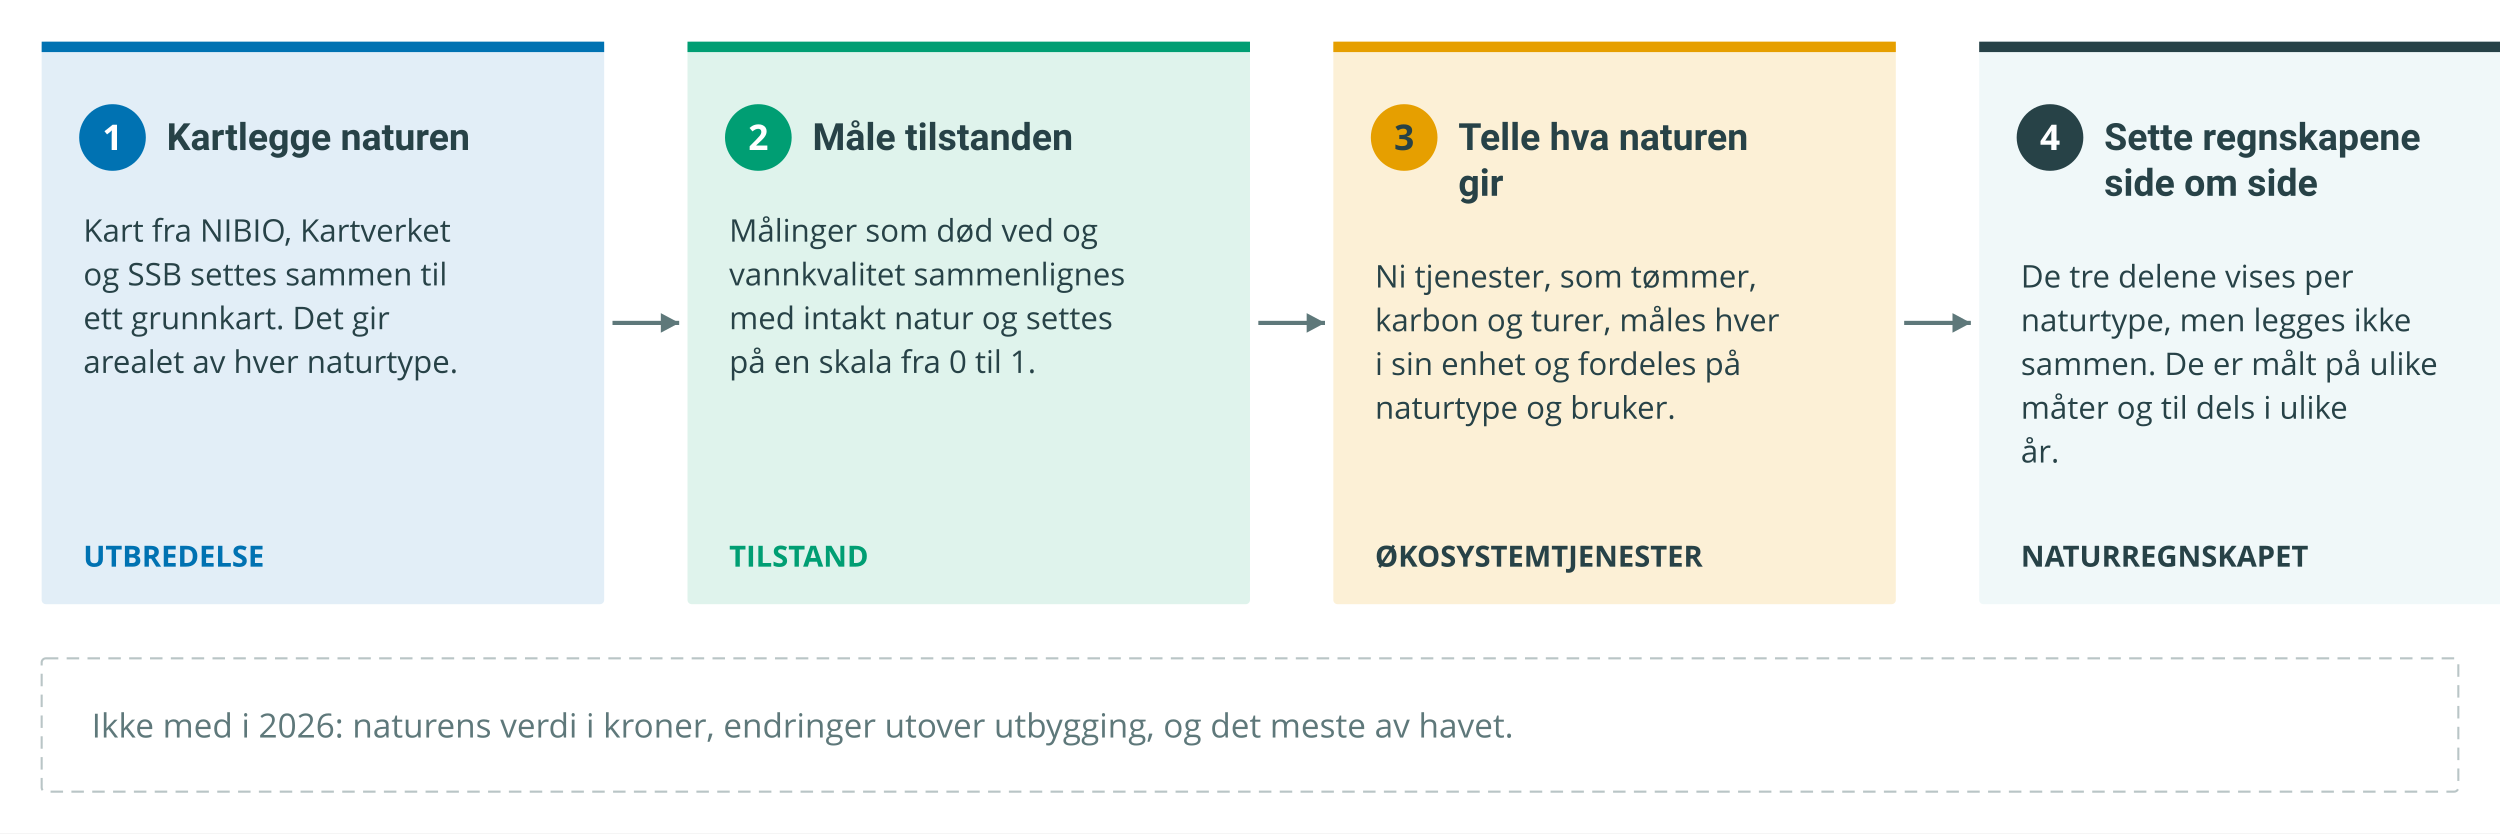
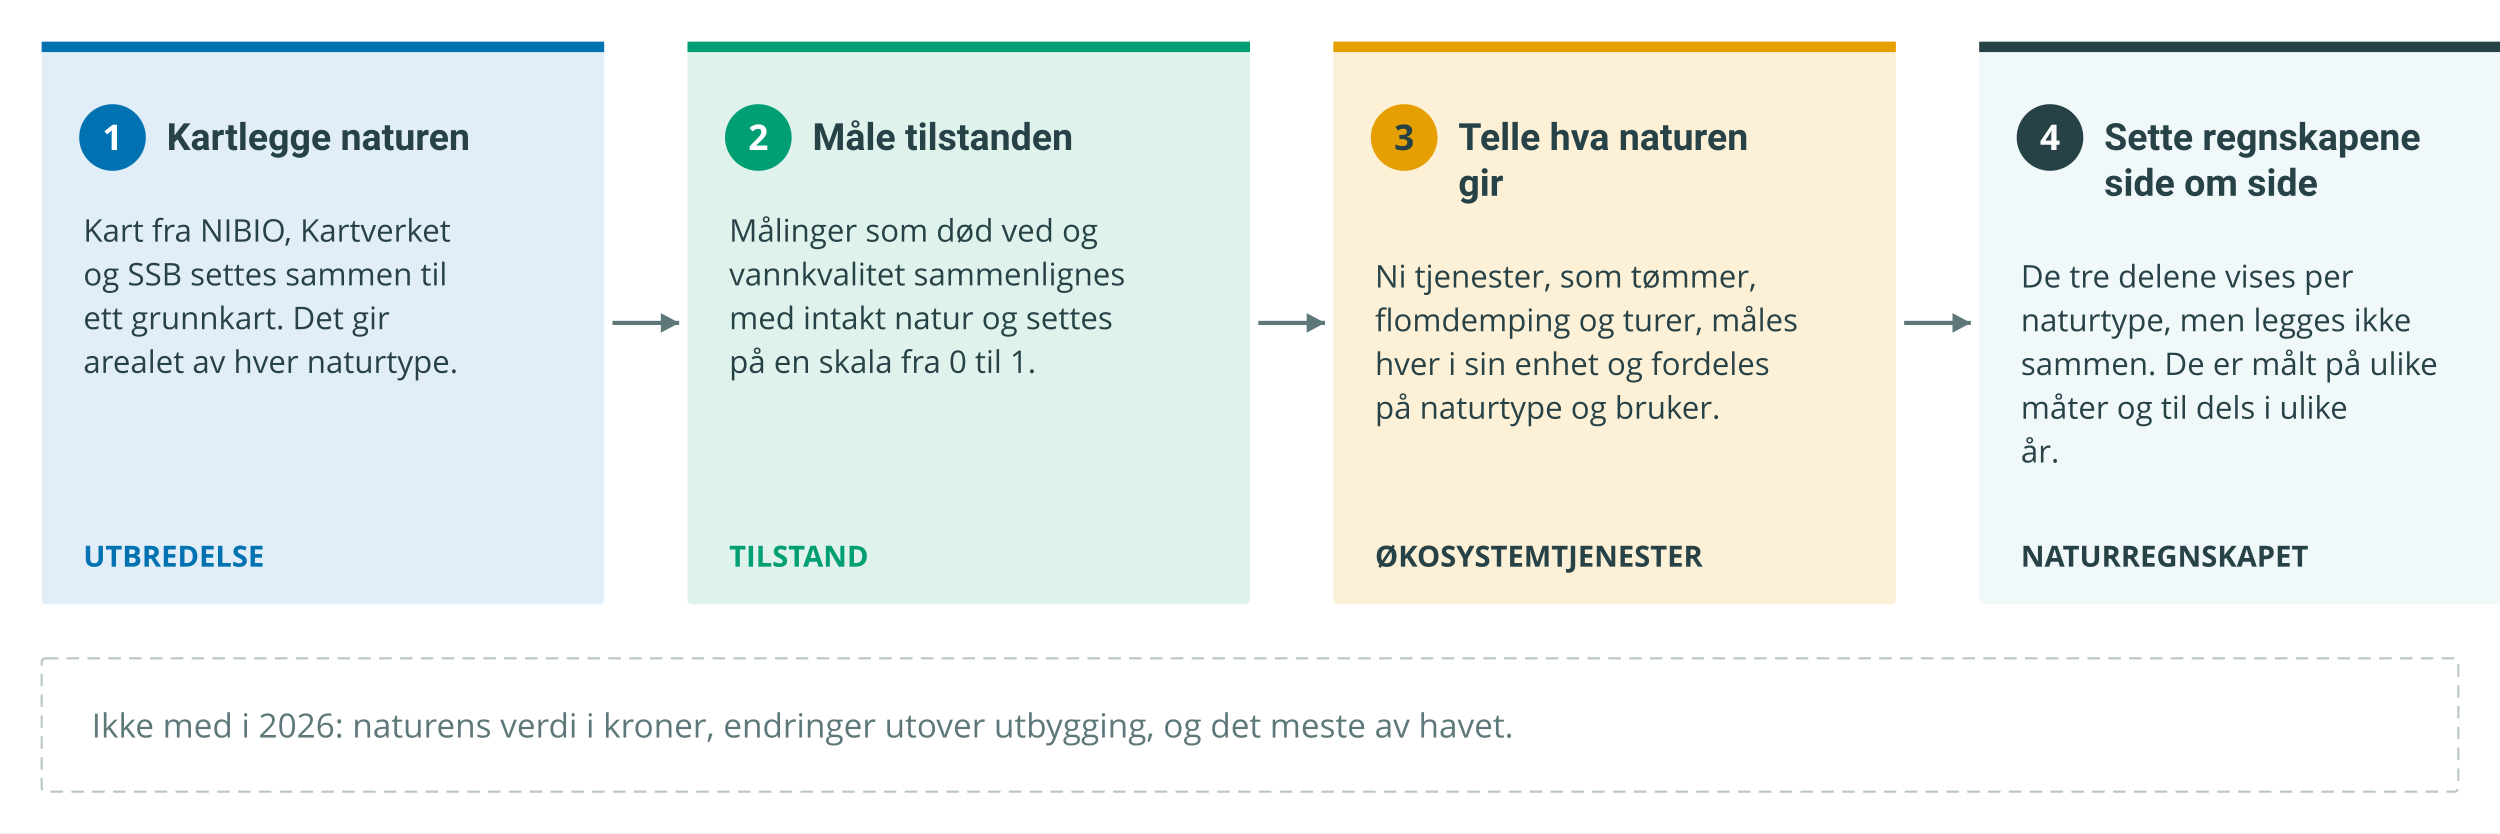
<svg xmlns="http://www.w3.org/2000/svg" width="1200" height="400" viewBox="0 0 1200 400">
  <rect x="0.0" y="0.0" width="1200.0" height="400.0" rx="0" fill="#ffffff" stroke="none" stroke-width="0" />
  <rect x="20.0" y="20.0" width="270.0" height="270.0" rx="2" fill="#e2eef7" stroke="none" stroke-width="0" />
  <rect x="20.0" y="20.0" width="270.0" height="5.0" rx="0" fill="#0072B2" stroke="none" stroke-width="0" />
  <circle cx="54.0" cy="66.0" r="16.0" fill="#0072B2" stroke="none" stroke-width="1.5" />
  <text x="54.0" y="72.0" font-family="Open Sans, Segoe UI, Arial, sans-serif" font-size="17" font-weight="700" fill="#fff" text-anchor="middle">1</text>
  <text x="80.0" y="72.0" font-family="Roboto, Arial, sans-serif" font-size="18" font-weight="700" fill="#274247" text-anchor="start">Kartlegge naturen</text>
  <text x="40.0" y="116.0" font-family="Open Sans, Segoe UI, Arial, sans-serif" font-size="15" font-weight="400" fill="#274247" text-anchor="start">Kart fra NIBIO, Kartverket</text>
  <text x="40.0" y="137.0" font-family="Open Sans, Segoe UI, Arial, sans-serif" font-size="15" font-weight="400" fill="#274247" text-anchor="start">og SSB settes sammen til</text>
  <text x="40.0" y="158.0" font-family="Open Sans, Segoe UI, Arial, sans-serif" font-size="15" font-weight="400" fill="#274247" text-anchor="start">ett grunnkart. Det gir</text>
  <text x="40.0" y="179.0" font-family="Open Sans, Segoe UI, Arial, sans-serif" font-size="15" font-weight="400" fill="#274247" text-anchor="start">arealet av hver naturtype.</text>
  <text x="40.0" y="272.0" font-family="Open Sans, Segoe UI, Arial, sans-serif" font-size="14" font-weight="700" fill="#0072B2" text-anchor="start">UTBREDELSE</text>
  <polyline points="294.0,155.0 326.0,155.0" fill="none" stroke="#5e787a" stroke-width="2" />
  <polygon points="326.0,155.0 317.2,159.7 317.2,150.3" fill="#5e787a" />
  <rect x="330.0" y="20.0" width="270.0" height="270.0" rx="2" fill="#dff3ec" stroke="none" stroke-width="0" />
  <rect x="330.0" y="20.0" width="270.0" height="5.0" rx="0" fill="#009E73" stroke="none" stroke-width="0" />
  <circle cx="364.0" cy="66.0" r="16.0" fill="#009E73" stroke="none" stroke-width="1.5" />
  <text x="364.0" y="72.0" font-family="Open Sans, Segoe UI, Arial, sans-serif" font-size="17" font-weight="700" fill="#fff" text-anchor="middle">2</text>
  <text x="390.0" y="72.0" font-family="Roboto, Arial, sans-serif" font-size="18" font-weight="700" fill="#274247" text-anchor="start">Måle tilstanden</text>
  <text x="350.0" y="116.0" font-family="Open Sans, Segoe UI, Arial, sans-serif" font-size="15" font-weight="400" fill="#274247" text-anchor="start">Målinger som død ved og</text>
  <text x="350.0" y="137.0" font-family="Open Sans, Segoe UI, Arial, sans-serif" font-size="15" font-weight="400" fill="#274247" text-anchor="start">vannkvalitet sammenlignes</text>
  <text x="350.0" y="158.0" font-family="Open Sans, Segoe UI, Arial, sans-serif" font-size="15" font-weight="400" fill="#274247" text-anchor="start">med intakt natur og settes</text>
  <text x="350.0" y="179.0" font-family="Open Sans, Segoe UI, Arial, sans-serif" font-size="15" font-weight="400" fill="#274247" text-anchor="start">på en skala fra 0 til 1.</text>
  <text x="350.0" y="272.0" font-family="Open Sans, Segoe UI, Arial, sans-serif" font-size="14" font-weight="700" fill="#009E73" text-anchor="start">TILSTAND</text>
  <polyline points="604.0,155.0 636.0,155.0" fill="none" stroke="#5e787a" stroke-width="2" />
  <polygon points="636.0,155.0 627.2,159.7 627.2,150.3" fill="#5e787a" />
  <rect x="640.0" y="20.0" width="270.0" height="270.0" rx="2" fill="#fcf0d6" stroke="none" stroke-width="0" />
  <rect x="640.0" y="20.0" width="270.0" height="5.0" rx="0" fill="#E69F00" stroke="none" stroke-width="0" />
  <circle cx="674.0" cy="66.0" r="16.0" fill="#E69F00" stroke="none" stroke-width="1.5" />
  <text x="674.0" y="72.0" font-family="Open Sans, Segoe UI, Arial, sans-serif" font-size="17" font-weight="700" fill="#274247" text-anchor="middle">3</text>
  <text x="700.0" y="72.0" font-family="Roboto, Arial, sans-serif" font-size="18" font-weight="700" fill="#274247" text-anchor="start">Telle hva naturen</text>
  <text x="700.0" y="94.0" font-family="Roboto, Arial, sans-serif" font-size="18" font-weight="700" fill="#274247" text-anchor="start">gir</text>
  <text x="660.0" y="138.0" font-family="Open Sans, Segoe UI, Arial, sans-serif" font-size="15" font-weight="400" fill="#274247" text-anchor="start">Ni tjenester, som tømmer,</text>
-   <text x="660.0" y="159.0" font-family="Open Sans, Segoe UI, Arial, sans-serif" font-size="15" font-weight="400" fill="#274247" text-anchor="start">karbon og turer, måles hver</text>
-   <text x="660.0" y="180.0" font-family="Open Sans, Segoe UI, Arial, sans-serif" font-size="15" font-weight="400" fill="#274247" text-anchor="start">i sin enhet og fordeles på</text>
-   <text x="660.0" y="201.0" font-family="Open Sans, Segoe UI, Arial, sans-serif" font-size="15" font-weight="400" fill="#274247" text-anchor="start">naturtype og bruker.</text>
+   <text x="660.0" y="159.0" font-family="Open Sans, Segoe UI, Arial, sans-serif" font-size="15" font-weight="400" fill="#274247" text-anchor="start">flomdemping og turer, måles</text>
+   <text x="660.0" y="180.0" font-family="Open Sans, Segoe UI, Arial, sans-serif" font-size="15" font-weight="400" fill="#274247" text-anchor="start">hver i sin enhet og fordeles</text>
+   <text x="660.0" y="201.0" font-family="Open Sans, Segoe UI, Arial, sans-serif" font-size="15" font-weight="400" fill="#274247" text-anchor="start">på naturtype og bruker.</text>
  <text x="660.0" y="272.0" font-family="Open Sans, Segoe UI, Arial, sans-serif" font-size="14" font-weight="700" fill="#274247" text-anchor="start">ØKOSYSTEMTJENESTER</text>
  <polyline points="914.0,155.0 946.0,155.0" fill="none" stroke="#5e787a" stroke-width="2" />
  <polygon points="946.0,155.0 937.2,159.7 937.2,150.3" fill="#5e787a" />
  <rect x="950.0" y="20.0" width="270.0" height="270.0" rx="2" fill="#f0f8f9" stroke="none" stroke-width="0" />
  <rect x="950.0" y="20.0" width="270.0" height="5.0" rx="0" fill="#274247" stroke="none" stroke-width="0" />
  <circle cx="984.0" cy="66.0" r="16.0" fill="#274247" stroke="none" stroke-width="1.5" />
  <text x="984.0" y="72.0" font-family="Open Sans, Segoe UI, Arial, sans-serif" font-size="17" font-weight="700" fill="#fff" text-anchor="middle">4</text>
  <text x="1010.0" y="72.0" font-family="Roboto, Arial, sans-serif" font-size="18" font-weight="700" fill="#274247" text-anchor="start">Sette regnskapene</text>
  <text x="1010.0" y="94.0" font-family="Roboto, Arial, sans-serif" font-size="18" font-weight="700" fill="#274247" text-anchor="start">side om side</text>
  <text x="970.0" y="138.0" font-family="Open Sans, Segoe UI, Arial, sans-serif" font-size="15" font-weight="400" fill="#274247" text-anchor="start">De tre delene vises per</text>
  <text x="970.0" y="159.0" font-family="Open Sans, Segoe UI, Arial, sans-serif" font-size="15" font-weight="400" fill="#274247" text-anchor="start">naturtype, men legges ikke</text>
  <text x="970.0" y="180.0" font-family="Open Sans, Segoe UI, Arial, sans-serif" font-size="15" font-weight="400" fill="#274247" text-anchor="start">sammen. De er målt på ulike</text>
  <text x="970.0" y="201.0" font-family="Open Sans, Segoe UI, Arial, sans-serif" font-size="15" font-weight="400" fill="#274247" text-anchor="start">måter og til dels i ulike</text>
  <text x="970.0" y="222.0" font-family="Open Sans, Segoe UI, Arial, sans-serif" font-size="15" font-weight="400" fill="#274247" text-anchor="start">år.</text>
  <text x="970.0" y="272.0" font-family="Open Sans, Segoe UI, Arial, sans-serif" font-size="14" font-weight="700" fill="#274247" text-anchor="start">NATURREGNSKAPET</text>
  <rect x="20.0" y="316.0" width="1160.0" height="64.0" rx="2" fill="#ffffff" stroke="#b9c5c6" stroke-width="1" stroke-dasharray="6 4" />
  <text x="44.0" y="354.0" font-family="Open Sans, Segoe UI, Arial, sans-serif" font-size="16" font-weight="400" fill="#5e787a" text-anchor="start">Ikke med i 2026: naturens verdi i kroner, endringer utover utbygging, og det meste av havet.</text>
</svg>
